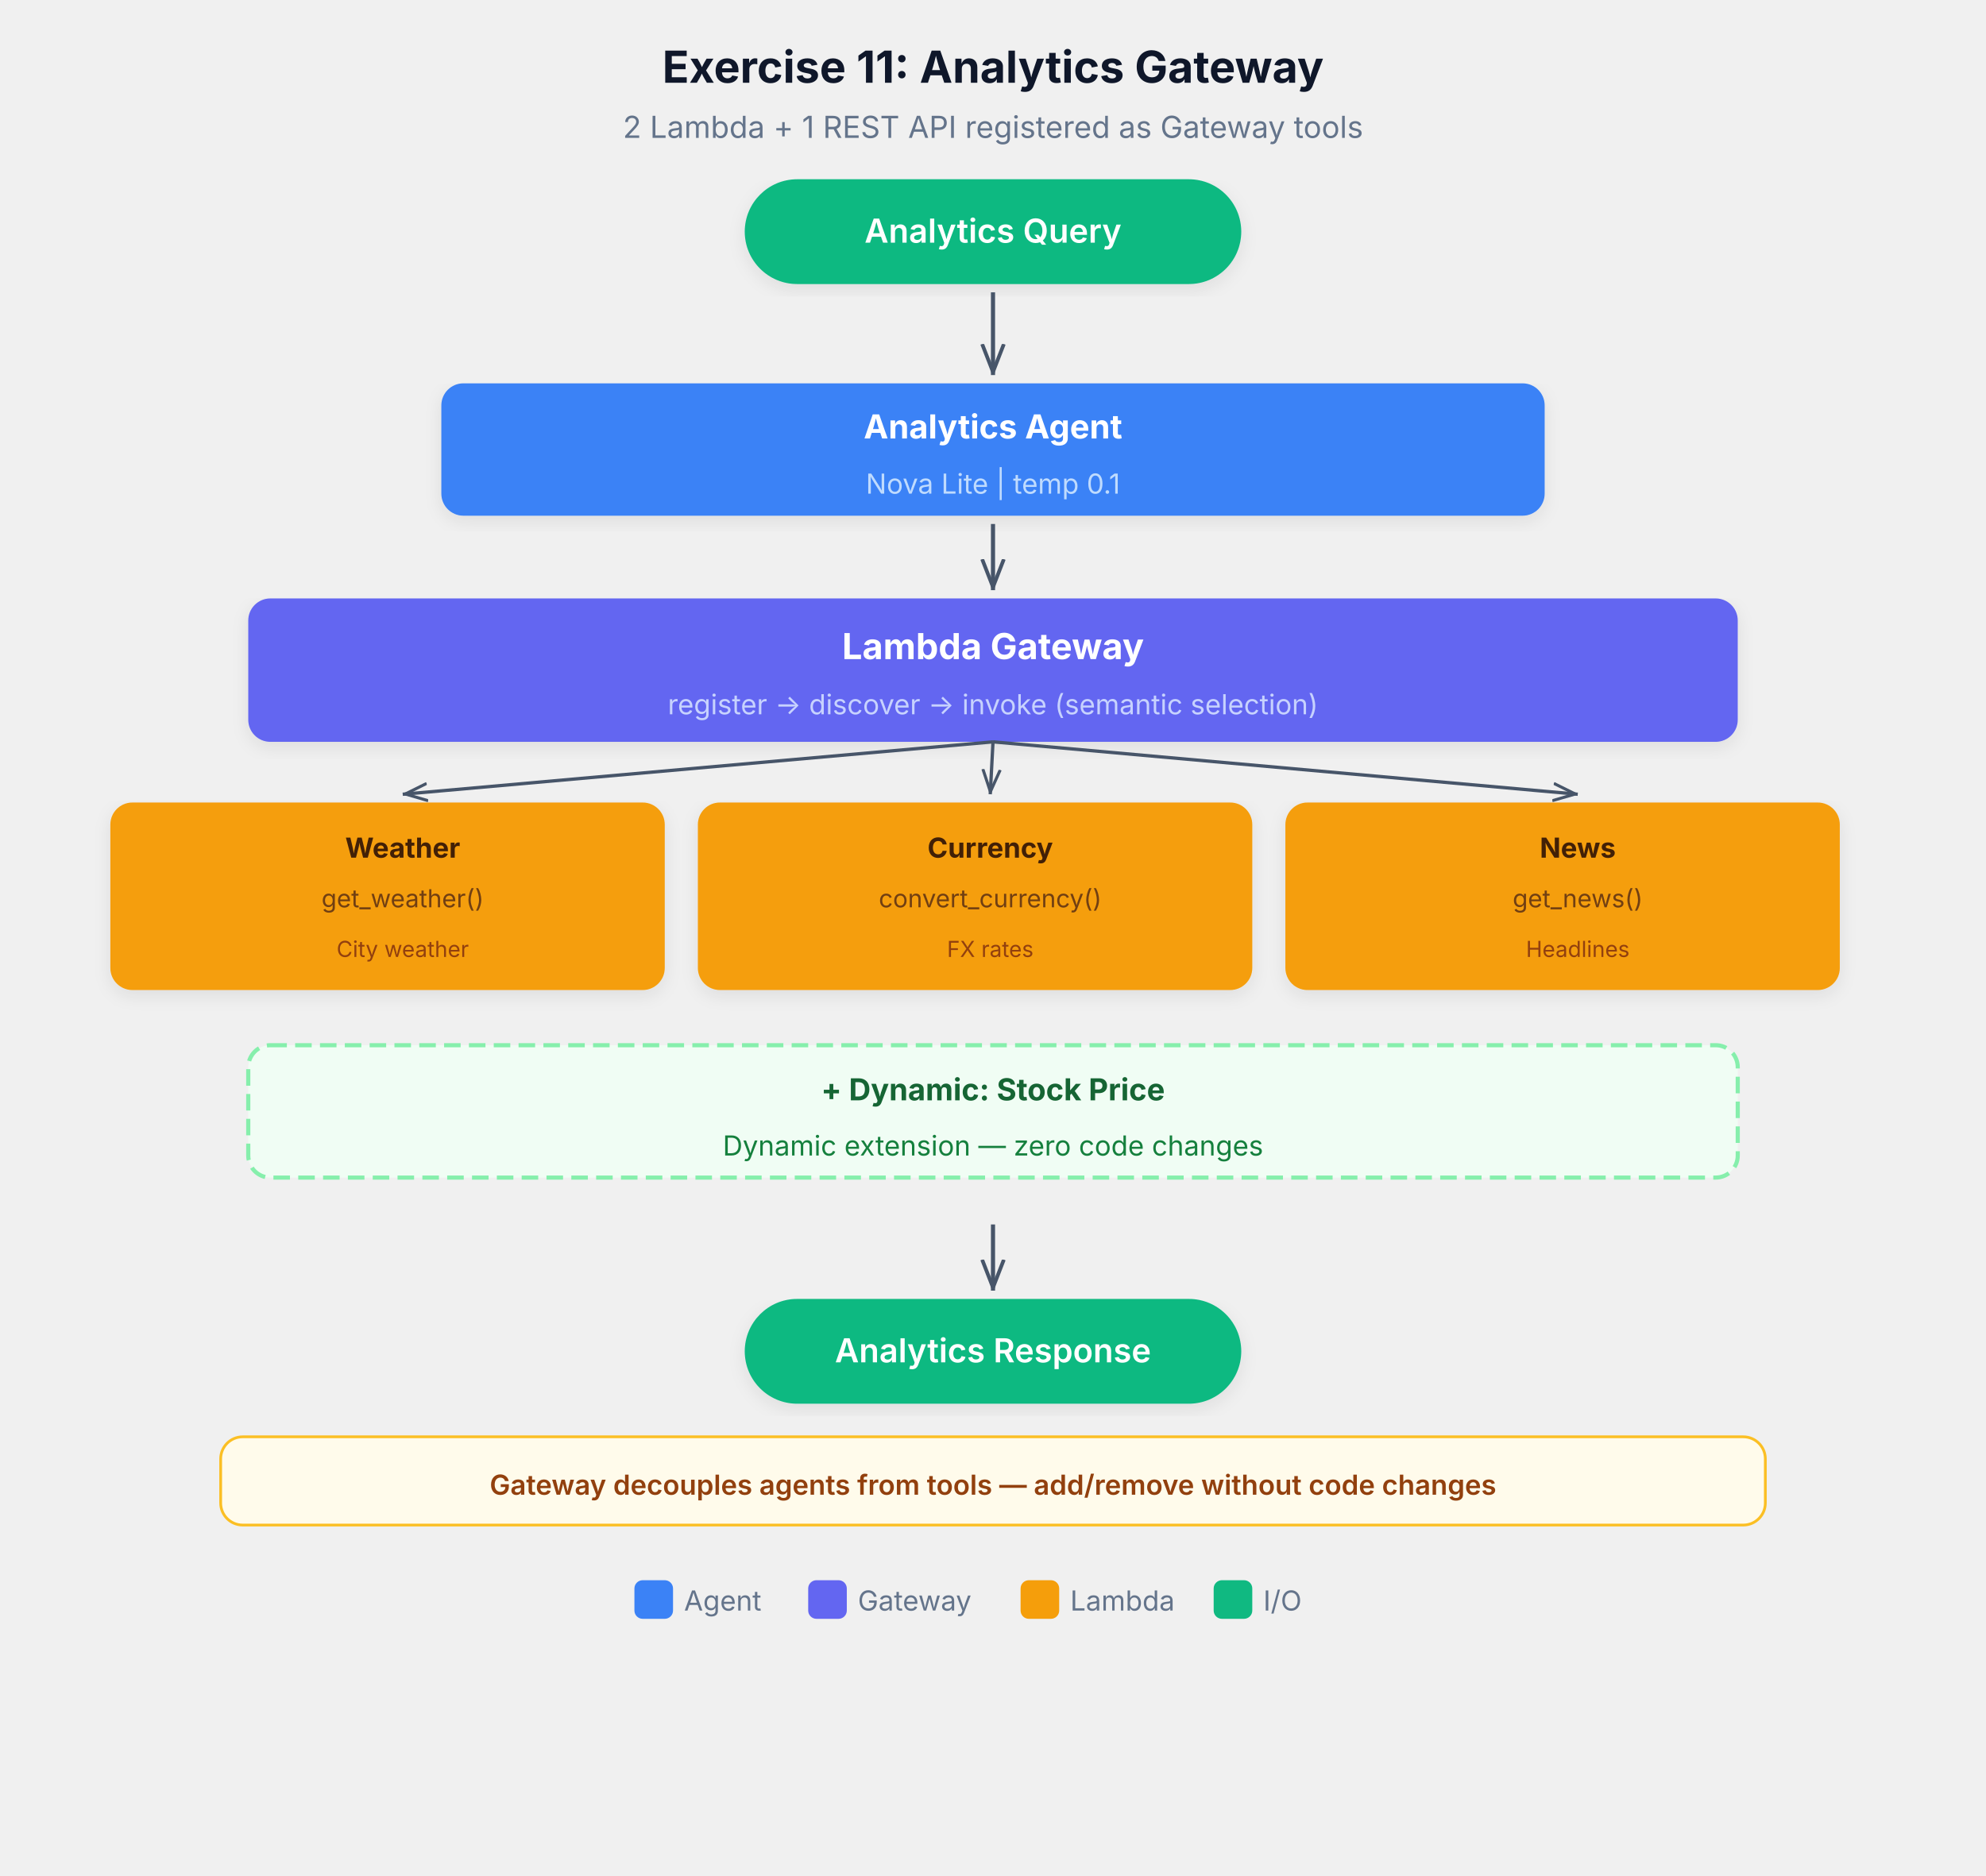
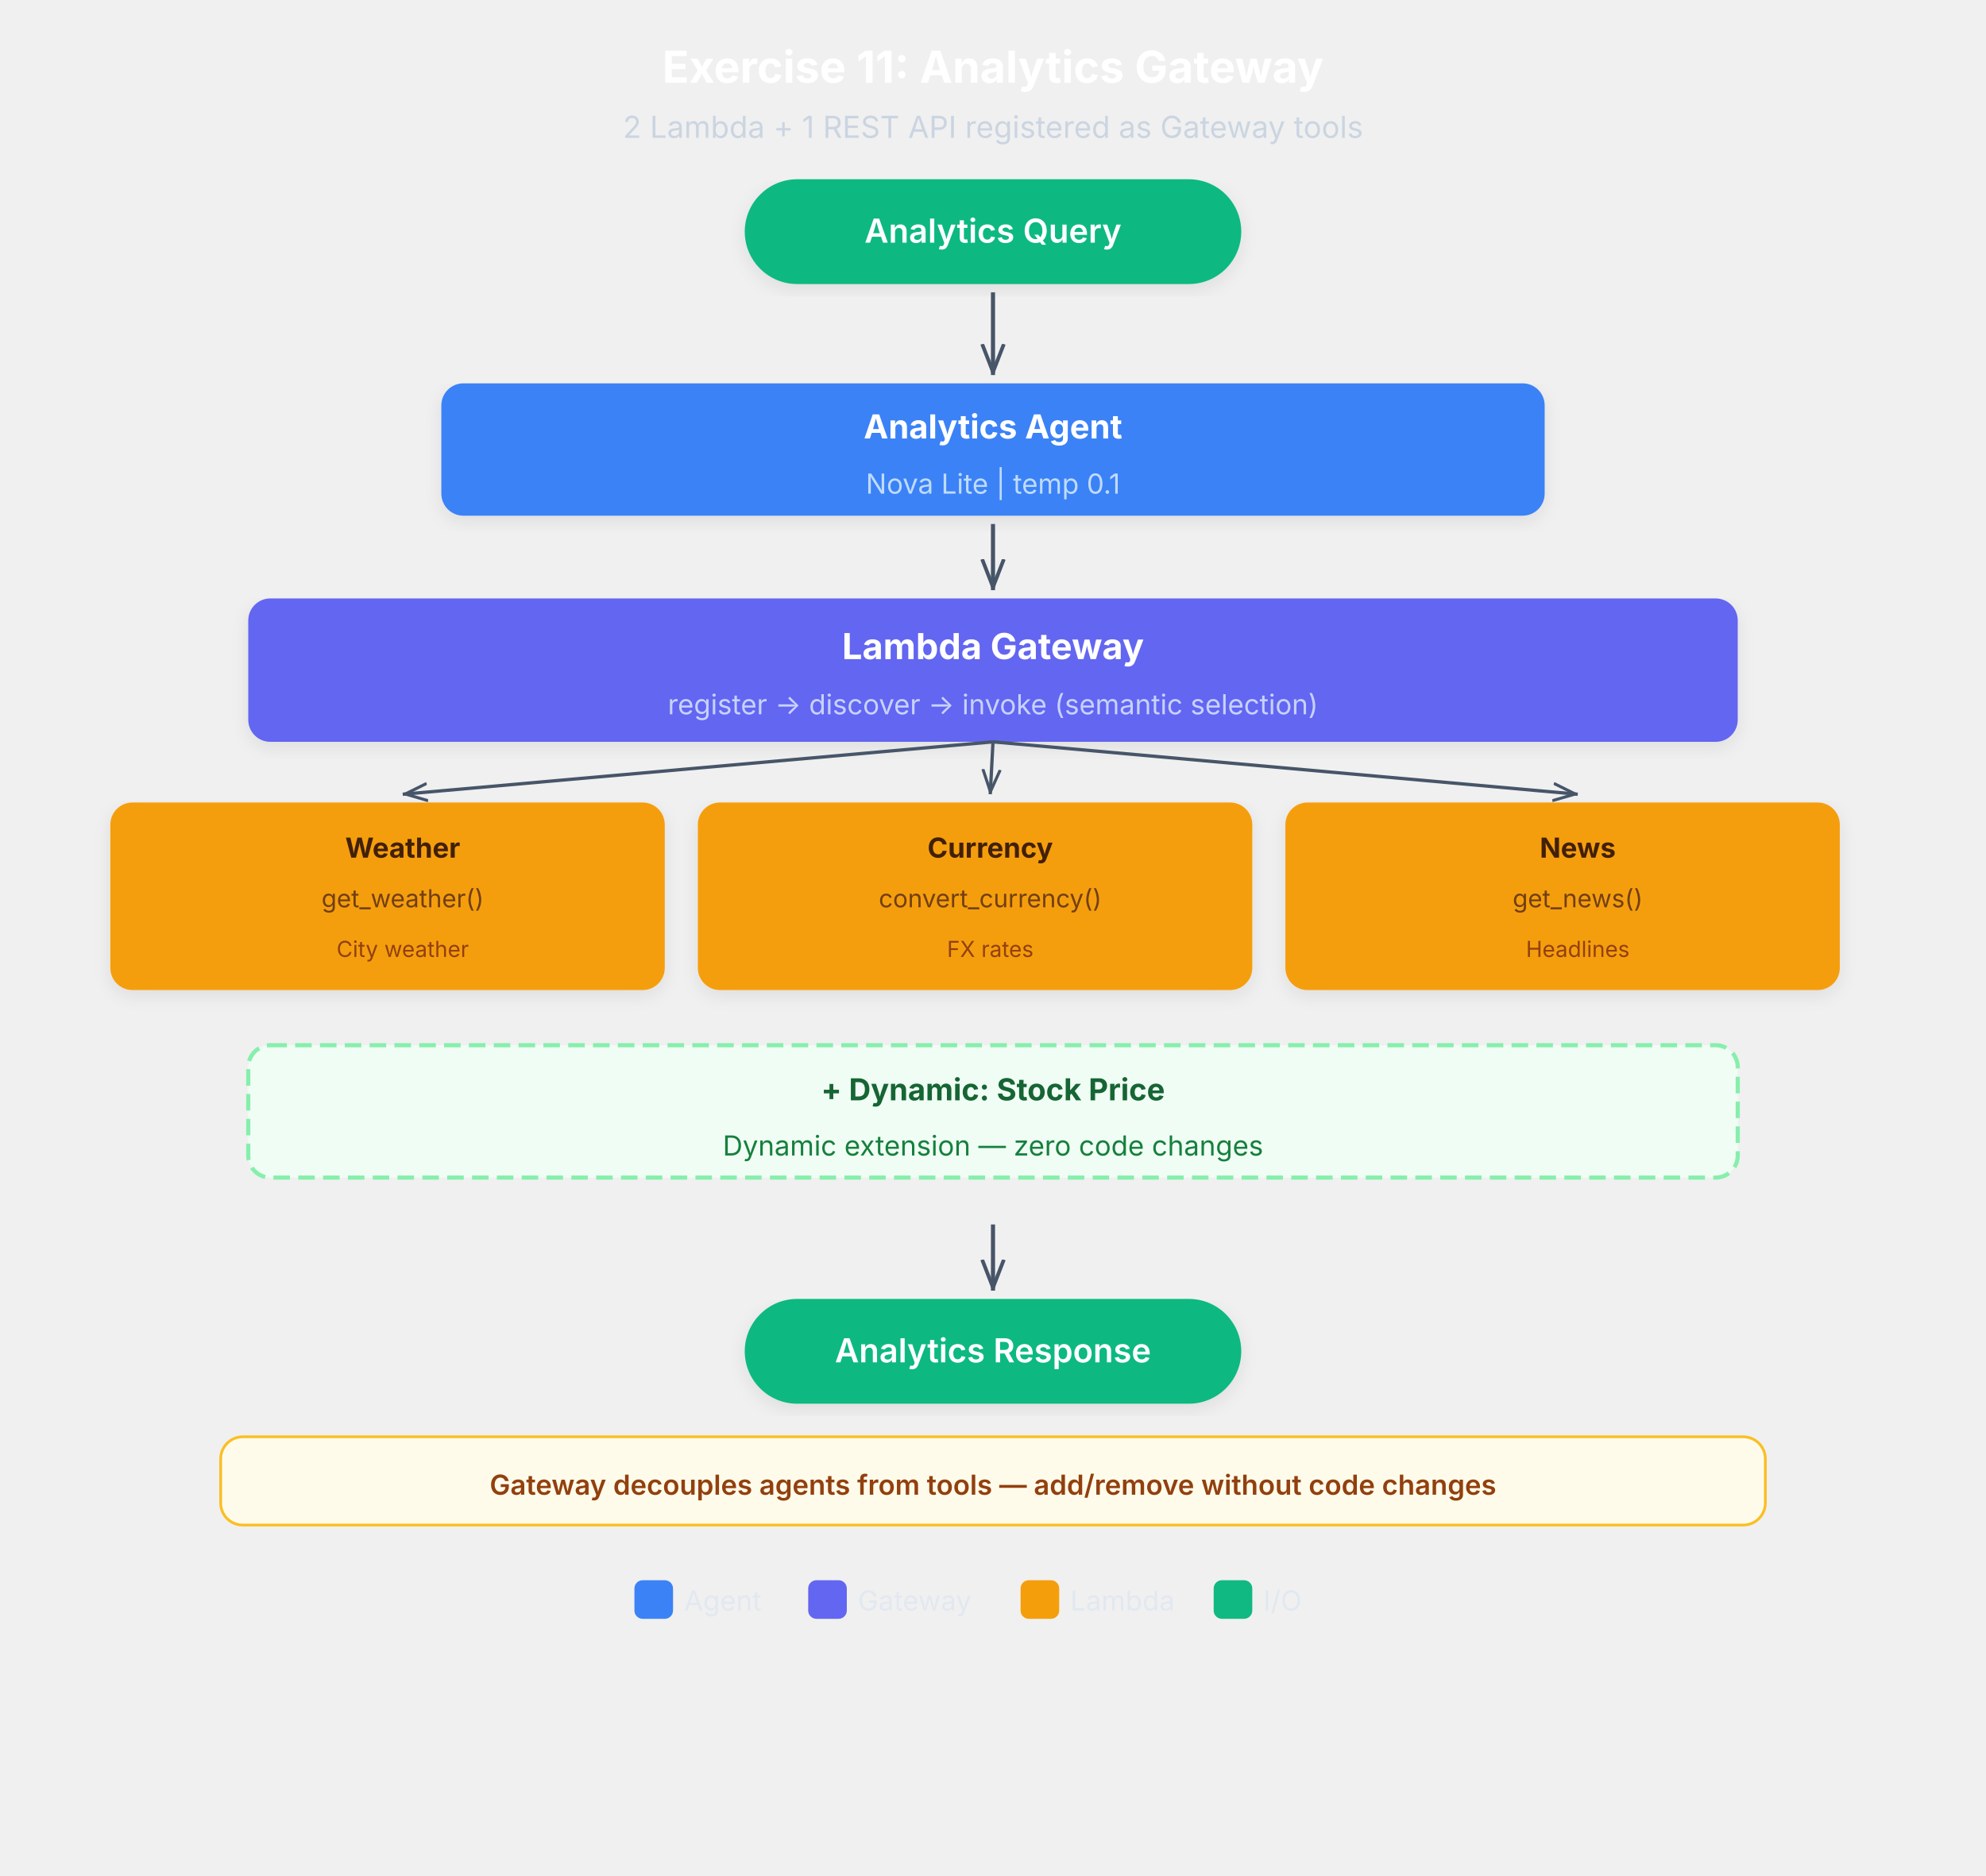
<svg xmlns="http://www.w3.org/2000/svg" viewBox="0 0 720 680" font-family="system-ui, -apple-system, &quot;Segoe UI&quot;, sans-serif">
  <defs>
    <filter id="sh" x="-4%" y="-4%" width="108%" height="116%">
      <feDropShadow dx="0" dy="2" stdDeviation="3" flood-opacity="0.08" />
    </filter>
    <marker id="a" viewBox="0 0 10 8" refX="10" refY="4" markerWidth="8" markerHeight="6" orient="auto">
      <path d="M0,0.5 L9,4 L0,7.5" fill="none" stroke="#475569" stroke-width="1.2" stroke-linejoin="round" />
    </marker>
    <marker id="ah" viewBox="0 0 10 8" refX="10" refY="4" markerWidth="8" markerHeight="6" orient="auto">
      <path d="M0,0.5 L9,4 L0,7.5" fill="none" stroke="#475569" stroke-width="1.2" stroke-linejoin="round" />
    </marker>
  </defs>
-   <text x="360" y="30" text-anchor="middle" font-size="16" font-weight="700" fill="#0f172a">Exercise 11: Analytics Gateway</text>
-   <text x="360" y="50" text-anchor="middle" font-size="11" fill="#64748b">2 Lambda + 1 REST API registered as Gateway tools</text>
+   <text x="360" y="30" text-anchor="middle" font-size="16" font-weight="700" fill="#ffffff">Exercise 11: Analytics Gateway</text>
+   <text x="360" y="50" text-anchor="middle" font-size="11" fill="#cbd5e1">2 Lambda + 1 REST API registered as Gateway tools</text>
  <rect x="270" y="65" width="180" height="38" rx="19" fill="#10b981" filter="url(#sh)" />
  <text x="360" y="88" text-anchor="middle" font-size="12" font-weight="600" fill="white">Analytics Query</text>
  <rect x="160" y="139" width="400" height="48" rx="8" fill="#3b82f6" filter="url(#sh)" />
  <text x="360" y="159" text-anchor="middle" font-size="12" font-weight="700" fill="white">Analytics Agent</text>
  <text x="360" y="179" text-anchor="middle" font-size="10" fill="#bfdbfe">Nova Lite | temp 0.1</text>
  <rect x="90" y="217" width="540" height="52" rx="8" fill="#6366f1" filter="url(#sh)" />
  <text x="360" y="239" text-anchor="middle" font-size="13" font-weight="700" fill="white">Lambda Gateway</text>
  <text x="360" y="259" text-anchor="middle" font-size="10" fill="#c7d2fe">register → discover → invoke (semantic selection)</text>
  <rect x="40" y="291" width="201" height="68" rx="8" fill="#f59e0b" filter="url(#sh)" />
  <text x="146" y="311" text-anchor="middle" font-size="10" font-weight="700" fill="#422006">Weather</text>
  <text x="146" y="329" text-anchor="middle" font-size="9" fill="#713f12">get_weather()</text>
  <text x="146" y="347" text-anchor="middle" font-size="8" fill="#92400e">City weather</text>
  <rect x="253" y="291" width="201" height="68" rx="8" fill="#f59e0b" filter="url(#sh)" />
  <text x="359" y="311" text-anchor="middle" font-size="10" font-weight="700" fill="#422006">Currency</text>
  <text x="359" y="329" text-anchor="middle" font-size="9" fill="#713f12">convert_currency()</text>
  <text x="359" y="347" text-anchor="middle" font-size="8" fill="#92400e">FX rates</text>
  <rect x="466" y="291" width="201" height="68" rx="8" fill="#f59e0b" filter="url(#sh)" />
  <text x="572" y="311" text-anchor="middle" font-size="10" font-weight="700" fill="#422006">News</text>
  <text x="572" y="329" text-anchor="middle" font-size="9" fill="#713f12">get_news()</text>
  <text x="572" y="347" text-anchor="middle" font-size="8" fill="#92400e">Headlines</text>
  <rect x="90" y="379" width="540" height="48" rx="8" fill="#f0fdf4" stroke="#86efac" stroke-width="1.5" stroke-dasharray="6,3" />
  <text x="360" y="399" text-anchor="middle" font-size="11" font-weight="700" fill="#166534">+ Dynamic: Stock Price</text>
  <text x="360" y="419" text-anchor="middle" font-size="10" fill="#15803d">Dynamic extension — zero code changes</text>
  <rect x="270" y="471" width="180" height="38" rx="19" fill="#10b981" filter="url(#sh)" />
  <text x="360" y="494" text-anchor="middle" font-size="12" font-weight="600" fill="white">Analytics Response</text>
  <rect x="80" y="521" width="560" height="32" rx="8" fill="#fffbeb" stroke="#fbbf24" stroke-width="1" />
  <text x="360" y="542" text-anchor="middle" font-size="10" font-weight="600" fill="#92400e">Gateway decouples agents from tools — add/remove without code changes</text>
  <rect x="230" y="573" width="14" height="14" rx="3" fill="#3b82f6" />
-   <text x="248" y="584" font-size="10" fill="#64748b">Agent</text>
+   <text x="248" y="584" font-size="10" fill="#e2e8f0">Agent</text>
  <rect x="293" y="573" width="14" height="14" rx="3" fill="#6366f1" />
-   <text x="311" y="584" font-size="10" fill="#64748b">Gateway</text>
+   <text x="311" y="584" font-size="10" fill="#e2e8f0">Gateway</text>
  <rect x="370" y="573" width="14" height="14" rx="3" fill="#f59e0b" />
-   <text x="388" y="584" font-size="10" fill="#64748b">Lambda</text>
+   <text x="388" y="584" font-size="10" fill="#e2e8f0">Lambda</text>
  <rect x="440" y="573" width="14" height="14" rx="3" fill="#10b981" />
-   <text x="458" y="584" font-size="10" fill="#64748b">I/O</text>
+   <text x="458" y="584" font-size="10" fill="#e2e8f0">I/O</text>
  <g id="arrows">
    <line x1="360" y1="106" x2="360" y2="136" stroke="#475569" stroke-width="1.5" marker-end="url(#a)" />
    <line x1="360" y1="190" x2="360" y2="214" stroke="#475569" stroke-width="1.5" marker-end="url(#a)" />
    <line x1="360" y1="269" x2="146" y2="288" stroke="#475569" stroke-width="1.2" marker-end="url(#a)" />
    <line x1="360" y1="269" x2="359" y2="288" stroke="#475569" stroke-width="1.2" marker-end="url(#a)" />
    <line x1="360" y1="269" x2="572" y2="288" stroke="#475569" stroke-width="1.2" marker-end="url(#a)" />
    <line x1="360" y1="444" x2="360" y2="468" stroke="#475569" stroke-width="1.5" marker-end="url(#a)" />
  </g>
</svg>
